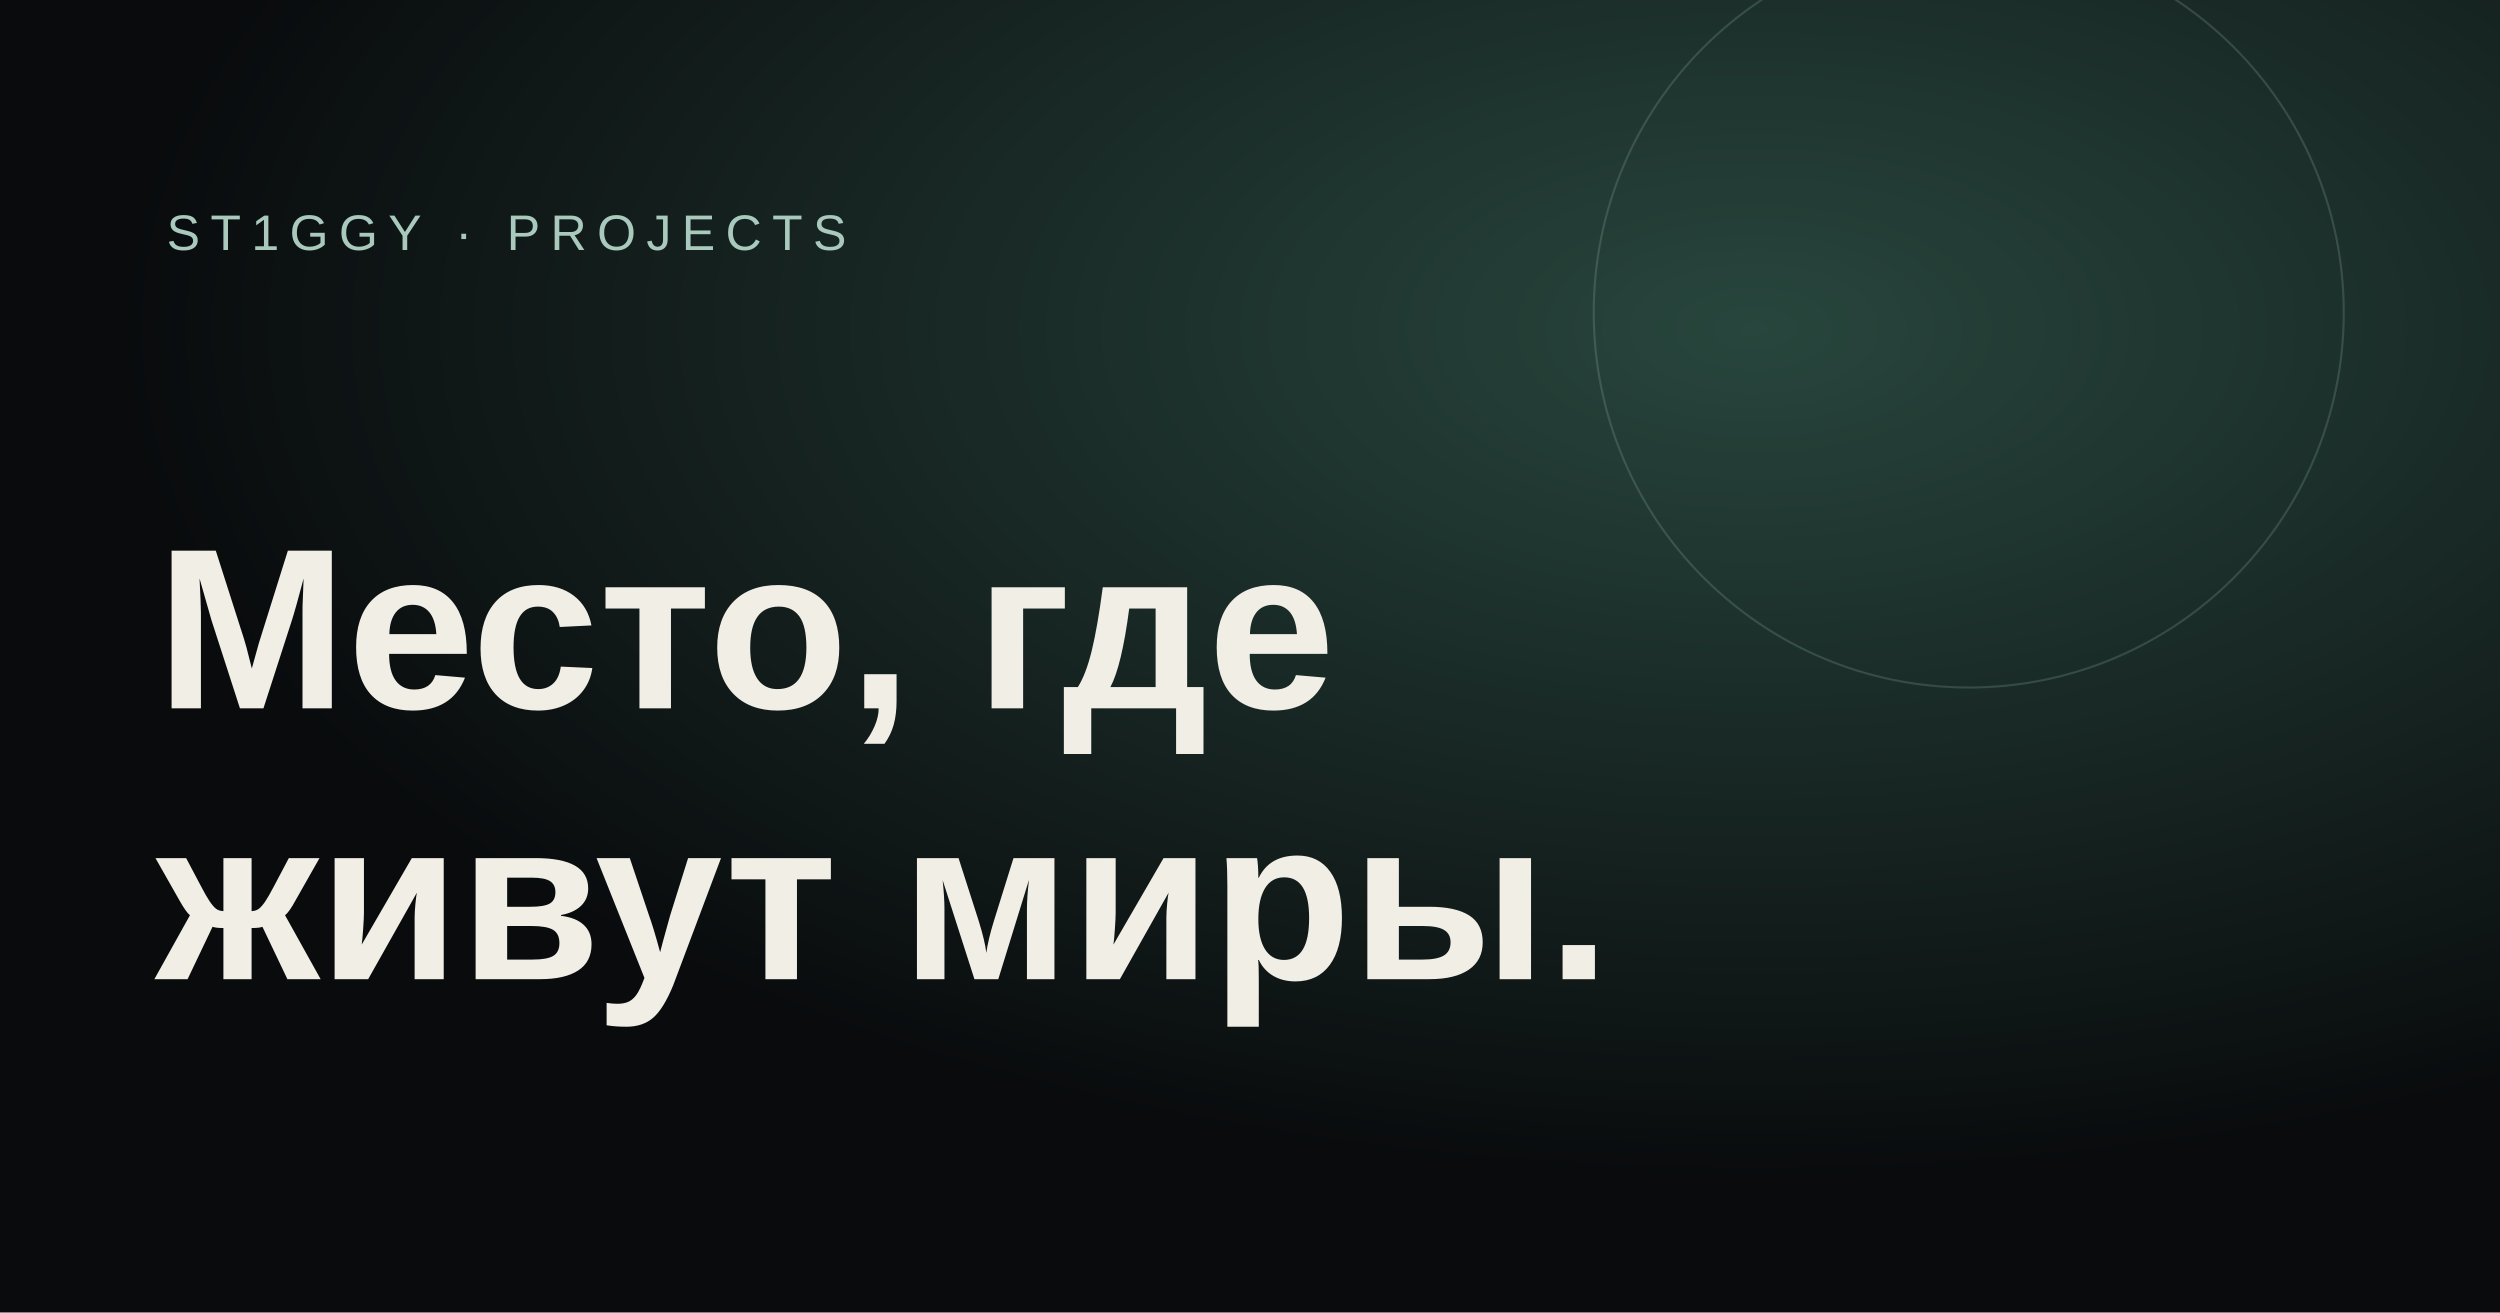
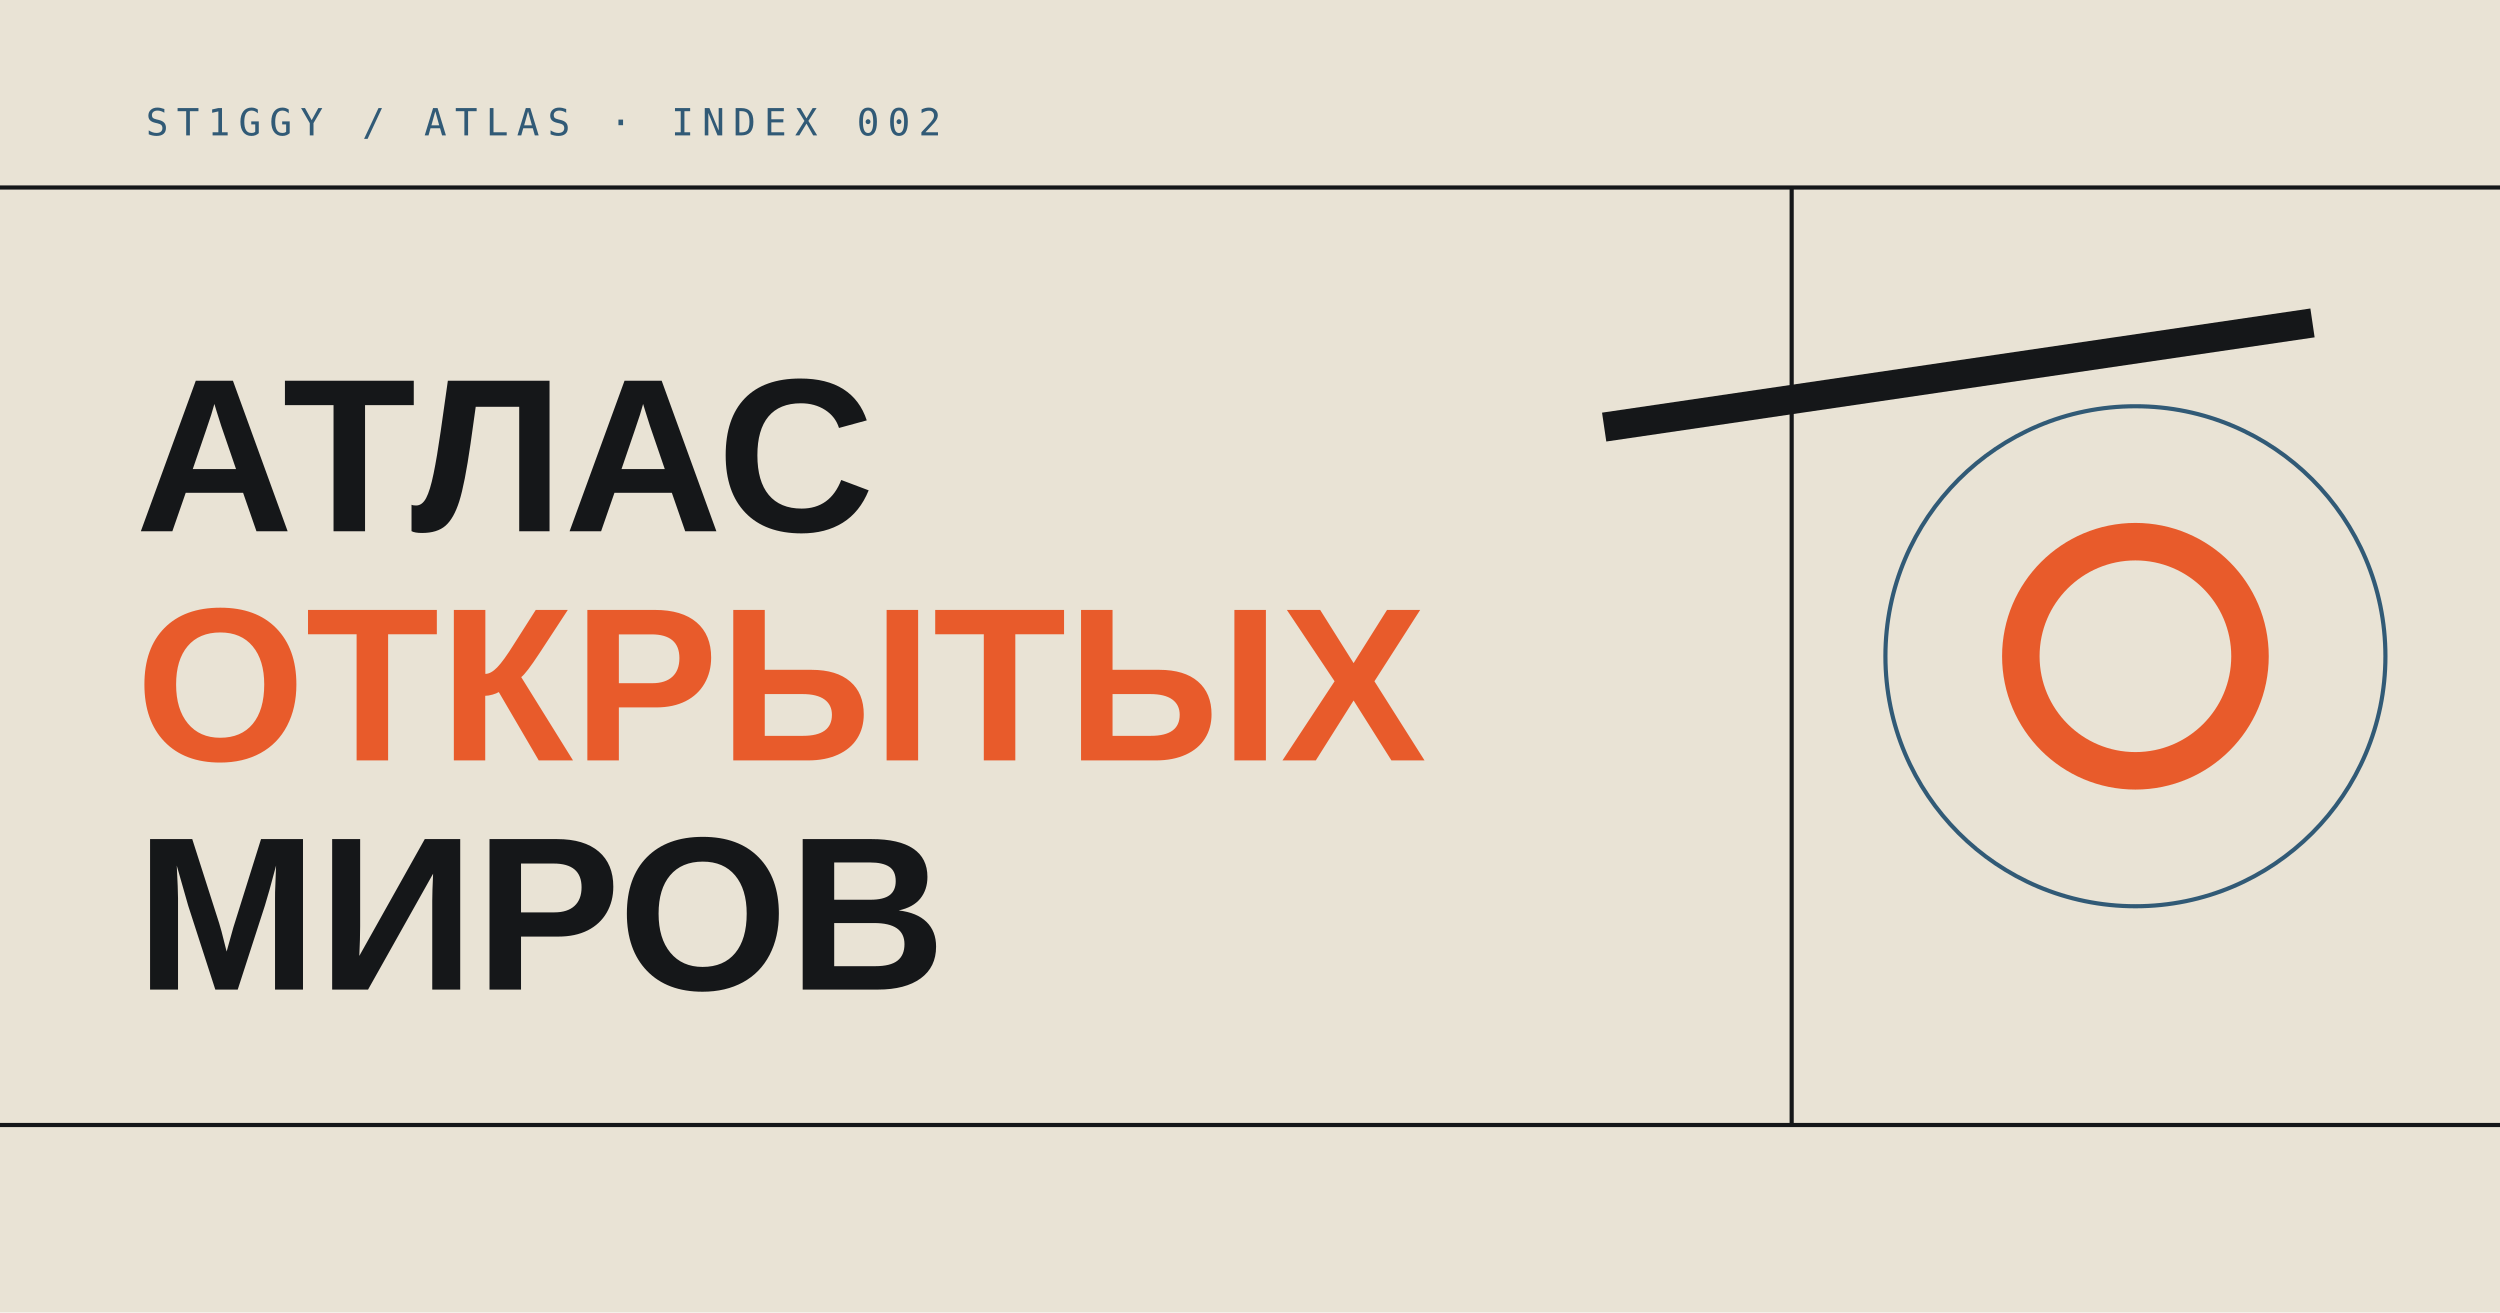
<svg xmlns="http://www.w3.org/2000/svg" width="1200" height="630" viewBox="0 0 1200 630">
-   <defs>
-     <radialGradient id="g" cx="70%" cy="25%" r="65%">
-       <stop offset="0" stop-color="#28463d" />
-       <stop offset="1" stop-color="#090b0d" />
-     </radialGradient>
-   </defs>
-   <rect width="1200" height="630" fill="url(#g)" />
-   <circle cx="945" cy="150" r="180" fill="none" stroke="#a8c9bc" stroke-opacity=".2" />
-   <text x="80" y="120" fill="#a8c9bc" font-family="Arial" font-size="24" letter-spacing="5">ST1GGY · PROJECTS</text>
-   <text x="75" y="340" fill="#f1eee6" font-family="Arial" font-size="110" font-weight="bold">Место, где</text>
-   <text x="75" y="470" fill="#f1eee6" font-family="Arial" font-size="110" font-weight="bold">живут миры.</text>
+   <rect width="1200" height="630" fill="#e9e3d5" />
+   <path d="M0 90h1200M0 540h1200" stroke="#151719" stroke-width="2" />
+   <path d="M860 90v450" stroke="#151719" stroke-width="2" />
+   <circle cx="1025" cy="315" r="120" fill="none" stroke="#315a76" stroke-width="2" />
+   <circle cx="1025" cy="315" r="55" fill="none" stroke="#e85b2b" stroke-width="18" />
+   <path d="M770 205 1110 155" stroke="#151719" stroke-width="14" />
+   <text x="70" y="65" fill="#315a76" font-family="monospace" font-size="18" letter-spacing="4">ST1GGY / ATLAS · INDEX 002</text>
+   <text x="65" y="255" fill="#151719" font-family="Arial Narrow, Arial" font-size="105" font-weight="bold">АТЛАС</text>
+   <text x="65" y="365" fill="#e85b2b" font-family="Arial Narrow, Arial" font-size="105" font-weight="bold">ОТКРЫТЫХ</text>
+   <text x="65" y="475" fill="#151719" font-family="Arial Narrow, Arial" font-size="105" font-weight="bold">МИРОВ</text>
</svg>
